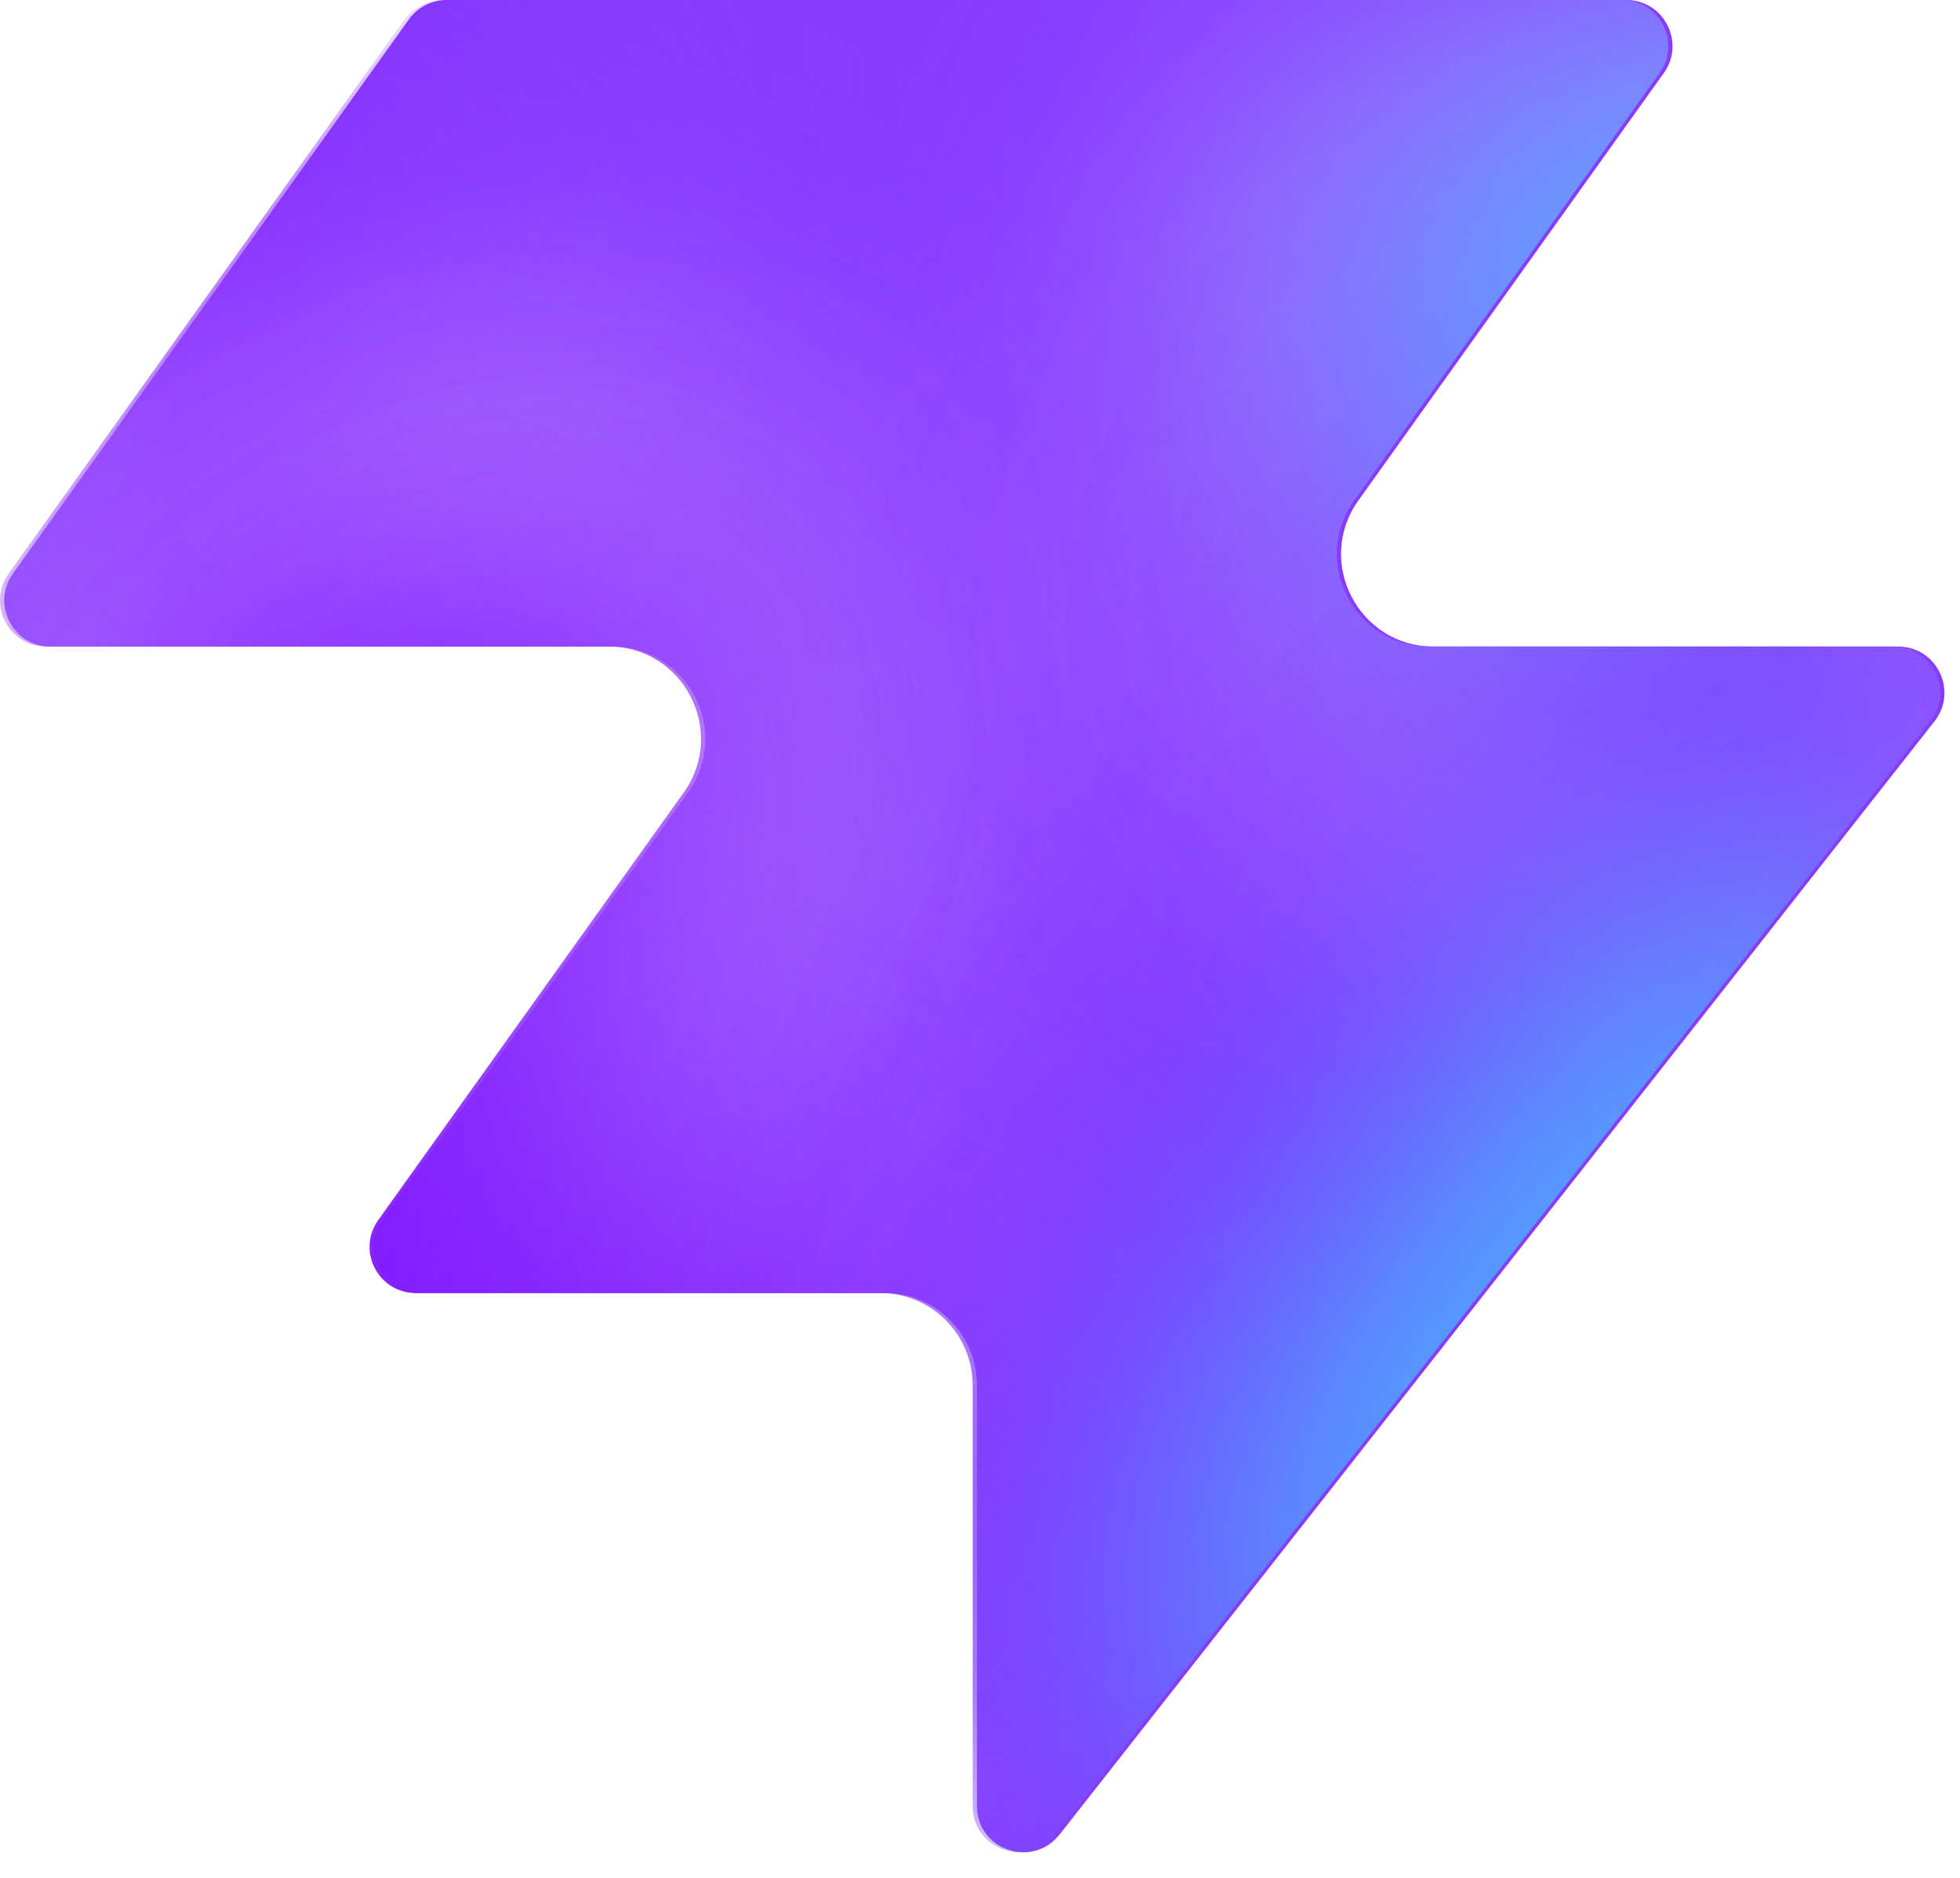
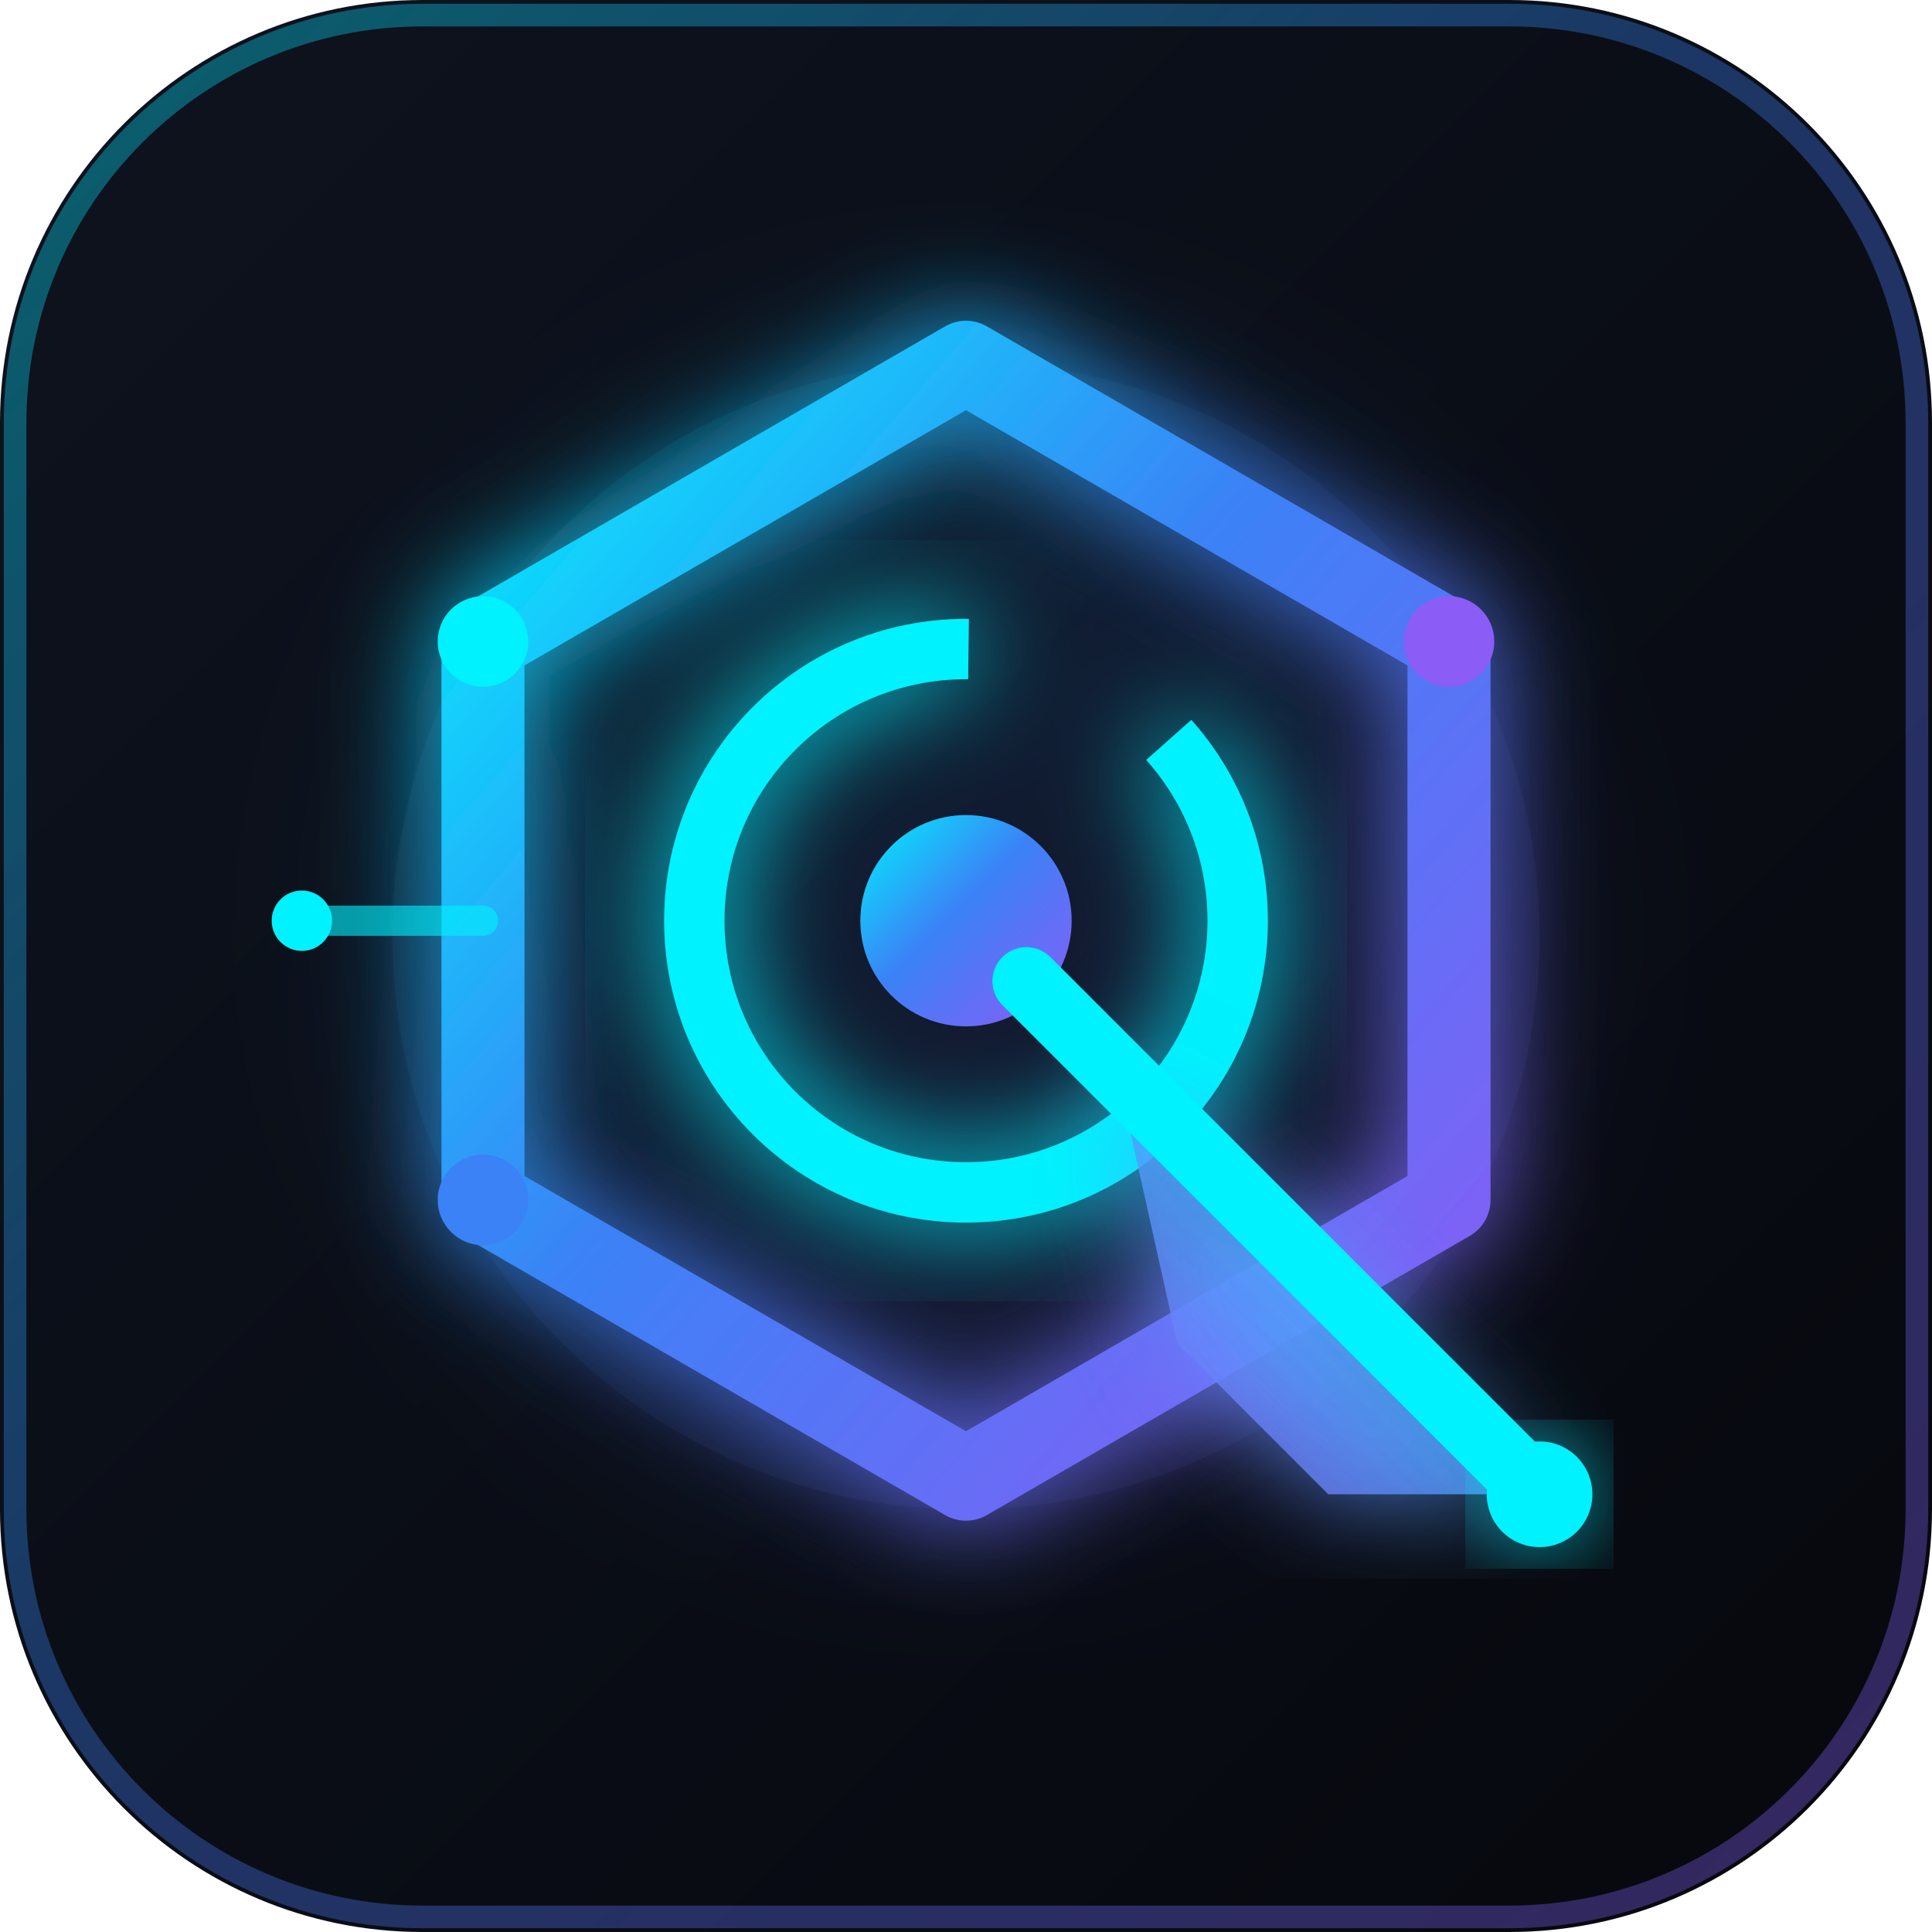
- <svg xmlns="http://www.w3.org/2000/svg" width="48" height="46" fill="none" viewBox="0 0 48 46">
-   <path fill="#863bff" d="M25.946 44.938c-.664.845-2.021.375-2.021-.698V33.937a2.26 2.26 0 0 0-2.262-2.262H10.287c-.92 0-1.456-1.04-.92-1.788l7.48-10.471c1.07-1.497 0-3.578-1.842-3.578H1.237c-.92 0-1.456-1.04-.92-1.788L10.013.474c.214-.297.556-.474.92-.474h28.894c.92 0 1.456 1.04.92 1.788l-7.48 10.471c-1.07 1.498 0 3.579 1.842 3.579h11.377c.943 0 1.473 1.088.89 1.83L25.947 44.94z" style="fill:#863bff;fill:color(display-p3 .525 .23 1);fill-opacity:1" />
-   <mask id="a" width="48" height="46" x="0" y="0" maskUnits="userSpaceOnUse" style="mask-type:alpha">
-     <path fill="#000" d="M25.842 44.938c-.664.844-2.021.375-2.021-.698V33.937a2.26 2.26 0 0 0-2.262-2.262H10.183c-.92 0-1.456-1.04-.92-1.788l7.48-10.471c1.07-1.498 0-3.579-1.842-3.579H1.133c-.92 0-1.456-1.04-.92-1.787L9.91.473c.214-.297.556-.474.92-.474h28.894c.92 0 1.456 1.04.92 1.788l-7.48 10.471c-1.07 1.498 0 3.578 1.842 3.578h11.377c.943 0 1.473 1.088.89 1.832L25.843 44.94z" style="fill:#000;fill-opacity:1" />
-   </mask>
-   <g mask="url(#a)">
-     <g filter="url(#b)">
-       <ellipse cx="5.508" cy="14.704" fill="#ede6ff" rx="5.508" ry="14.704" style="fill:#ede6ff;fill:color(display-p3 .927 .903 1);fill-opacity:1" transform="matrix(.00324 1 1 -.00324 -4.47 31.516)" />
-     </g>
-     <g filter="url(#c)">
-       <ellipse cx="10.399" cy="29.851" fill="#ede6ff" rx="10.399" ry="29.851" style="fill:#ede6ff;fill:color(display-p3 .927 .903 1);fill-opacity:1" transform="matrix(.00324 1 1 -.00324 -39.328 7.883)" />
-     </g>
-     <g filter="url(#d)">
-       <ellipse cx="5.508" cy="30.487" fill="#7e14ff" rx="5.508" ry="30.487" style="fill:#7e14ff;fill:color(display-p3 .492 .077 1);fill-opacity:1" transform="rotate(89.814 -25.913 -14.639)scale(1 -1)" />
-     </g>
-     <g filter="url(#e)">
-       <ellipse cx="5.508" cy="30.599" fill="#7e14ff" rx="5.508" ry="30.599" style="fill:#7e14ff;fill:color(display-p3 .492 .077 1);fill-opacity:1" transform="rotate(89.814 -32.644 -3.334)scale(1 -1)" />
-     </g>
-     <g filter="url(#f)">
-       <ellipse cx="5.508" cy="30.599" fill="#7e14ff" rx="5.508" ry="30.599" style="fill:#7e14ff;fill:color(display-p3 .492 .077 1);fill-opacity:1" transform="matrix(.00324 1 1 -.00324 -34.34 30.47)" />
-     </g>
-     <g filter="url(#g)">
-       <ellipse cx="14.072" cy="22.078" fill="#ede6ff" rx="14.072" ry="22.078" style="fill:#ede6ff;fill:color(display-p3 .927 .903 1);fill-opacity:1" transform="rotate(93.35 24.506 48.493)scale(-1 1)" />
-     </g>
-     <g filter="url(#h)">
-       <ellipse cx="3.47" cy="21.501" fill="#7e14ff" rx="3.47" ry="21.501" style="fill:#7e14ff;fill:color(display-p3 .492 .077 1);fill-opacity:1" transform="rotate(89.009 28.708 47.59)scale(-1 1)" />
-     </g>
-     <g filter="url(#i)">
-       <ellipse cx="3.47" cy="21.501" fill="#7e14ff" rx="3.47" ry="21.501" style="fill:#7e14ff;fill:color(display-p3 .492 .077 1);fill-opacity:1" transform="rotate(89.009 28.708 47.59)scale(-1 1)" />
-     </g>
-     <g filter="url(#j)">
-       <ellipse cx=".387" cy="8.972" fill="#7e14ff" rx="4.407" ry="29.108" style="fill:#7e14ff;fill:color(display-p3 .492 .077 1);fill-opacity:1" transform="rotate(39.51 .387 8.972)" />
-     </g>
-     <g filter="url(#k)">
-       <ellipse cx="47.523" cy="-6.092" fill="#7e14ff" rx="4.407" ry="29.108" style="fill:#7e14ff;fill:color(display-p3 .492 .077 1);fill-opacity:1" transform="rotate(37.892 47.523 -6.092)" />
-     </g>
-     <g filter="url(#l)">
-       <ellipse cx="41.412" cy="6.333" fill="#47bfff" rx="5.971" ry="9.665" style="fill:#47bfff;fill:color(display-p3 .28 .748 1);fill-opacity:1" transform="rotate(37.892 41.412 6.333)" />
-     </g>
-     <g filter="url(#m)">
-       <ellipse cx="-1.879" cy="38.332" fill="#7e14ff" rx="4.407" ry="29.108" style="fill:#7e14ff;fill:color(display-p3 .492 .077 1);fill-opacity:1" transform="rotate(37.892 -1.88 38.332)" />
-     </g>
-     <g filter="url(#n)">
-       <ellipse cx="-1.879" cy="38.332" fill="#7e14ff" rx="4.407" ry="29.108" style="fill:#7e14ff;fill:color(display-p3 .492 .077 1);fill-opacity:1" transform="rotate(37.892 -1.88 38.332)" />
-     </g>
-     <g filter="url(#o)">
-       <ellipse cx="35.651" cy="29.907" fill="#7e14ff" rx="4.407" ry="29.108" style="fill:#7e14ff;fill:color(display-p3 .492 .077 1);fill-opacity:1" transform="rotate(37.892 35.651 29.907)" />
-     </g>
-     <g filter="url(#p)">
-       <ellipse cx="38.418" cy="32.4" fill="#47bfff" rx="5.971" ry="15.297" style="fill:#47bfff;fill:color(display-p3 .28 .748 1);fill-opacity:1" transform="rotate(37.892 38.418 32.4)" />
-     </g>
-   </g>
+ <svg xmlns="http://www.w3.org/2000/svg" viewBox="0 0 128 128" width="100%" height="100%">
  <defs>
-     <filter id="b" width="60.045" height="41.654" x="-19.77" y="16.149" color-interpolation-filters="sRGB" filterUnits="userSpaceOnUse">
-       <feFlood flood-opacity="0" result="BackgroundImageFix" />
-       <feBlend in="SourceGraphic" in2="BackgroundImageFix" result="shape" />
-       <feGaussianBlur result="effect1_foregroundBlur_2002_17158" stdDeviation="7.659" />
+     <linearGradient id="bgGrad" x1="0%" y1="0%" x2="100%" y2="100%">
+       <stop offset="0%" stop-color="#0e131f" />
+       <stop offset="100%" stop-color="#06080d" />
+     </linearGradient>
+     <linearGradient id="qGrad" x1="0%" y1="0%" x2="100%" y2="100%">
+       <stop offset="0%" stop-color="#00F2FE" />
+       <stop offset="45%" stop-color="#3B82F6" />
+       <stop offset="100%" stop-color="#8B5CF6" />
+     </linearGradient>
+     <linearGradient id="glowGrad" x1="0%" y1="100%" x2="100%" y2="0%">
+       <stop offset="0%" stop-color="#8B5CF6" stop-opacity="0.8" />
+       <stop offset="100%" stop-color="#00F2FE" stop-opacity="0.8" />
+     </linearGradient>
+     <filter id="neonGlow" x="-20%" y="-20%" width="140%" height="140%">
+       <feGaussianBlur stdDeviation="3.5" result="blur" />
+       <feMerge>
+         <feMergeNode in="blur" />
+         <feMergeNode in="SourceGraphic" />
+       </feMerge>
    </filter>
-     <filter id="c" width="90.34" height="51.437" x="-54.613" y="-7.533" color-interpolation-filters="sRGB" filterUnits="userSpaceOnUse">
-       <feFlood flood-opacity="0" result="BackgroundImageFix" />
-       <feBlend in="SourceGraphic" in2="BackgroundImageFix" result="shape" />
-       <feGaussianBlur result="effect1_foregroundBlur_2002_17158" stdDeviation="7.659" />
-     </filter>
-     <filter id="d" width="79.355" height="29.4" x="-49.64" y="2.03" color-interpolation-filters="sRGB" filterUnits="userSpaceOnUse">
-       <feFlood flood-opacity="0" result="BackgroundImageFix" />
-       <feBlend in="SourceGraphic" in2="BackgroundImageFix" result="shape" />
-       <feGaussianBlur result="effect1_foregroundBlur_2002_17158" stdDeviation="4.596" />
-     </filter>
-     <filter id="e" width="79.579" height="29.4" x="-45.045" y="20.029" color-interpolation-filters="sRGB" filterUnits="userSpaceOnUse">
-       <feFlood flood-opacity="0" result="BackgroundImageFix" />
-       <feBlend in="SourceGraphic" in2="BackgroundImageFix" result="shape" />
-       <feGaussianBlur result="effect1_foregroundBlur_2002_17158" stdDeviation="4.596" />
-     </filter>
-     <filter id="f" width="79.579" height="29.4" x="-43.513" y="21.178" color-interpolation-filters="sRGB" filterUnits="userSpaceOnUse">
-       <feFlood flood-opacity="0" result="BackgroundImageFix" />
-       <feBlend in="SourceGraphic" in2="BackgroundImageFix" result="shape" />
-       <feGaussianBlur result="effect1_foregroundBlur_2002_17158" stdDeviation="4.596" />
-     </filter>
-     <filter id="g" width="74.749" height="58.852" x="15.756" y="-17.901" color-interpolation-filters="sRGB" filterUnits="userSpaceOnUse">
-       <feFlood flood-opacity="0" result="BackgroundImageFix" />
-       <feBlend in="SourceGraphic" in2="BackgroundImageFix" result="shape" />
-       <feGaussianBlur result="effect1_foregroundBlur_2002_17158" stdDeviation="7.659" />
-     </filter>
-     <filter id="h" width="61.377" height="25.362" x="23.548" y="2.284" color-interpolation-filters="sRGB" filterUnits="userSpaceOnUse">
-       <feFlood flood-opacity="0" result="BackgroundImageFix" />
-       <feBlend in="SourceGraphic" in2="BackgroundImageFix" result="shape" />
-       <feGaussianBlur result="effect1_foregroundBlur_2002_17158" stdDeviation="4.596" />
-     </filter>
-     <filter id="i" width="61.377" height="25.362" x="23.548" y="2.284" color-interpolation-filters="sRGB" filterUnits="userSpaceOnUse">
-       <feFlood flood-opacity="0" result="BackgroundImageFix" />
-       <feBlend in="SourceGraphic" in2="BackgroundImageFix" result="shape" />
-       <feGaussianBlur result="effect1_foregroundBlur_2002_17158" stdDeviation="4.596" />
-     </filter>
-     <filter id="j" width="56.045" height="63.649" x="-27.636" y="-22.853" color-interpolation-filters="sRGB" filterUnits="userSpaceOnUse">
-       <feFlood flood-opacity="0" result="BackgroundImageFix" />
-       <feBlend in="SourceGraphic" in2="BackgroundImageFix" result="shape" />
-       <feGaussianBlur result="effect1_foregroundBlur_2002_17158" stdDeviation="4.596" />
-     </filter>
-     <filter id="k" width="54.814" height="64.646" x="20.116" y="-38.415" color-interpolation-filters="sRGB" filterUnits="userSpaceOnUse">
-       <feFlood flood-opacity="0" result="BackgroundImageFix" />
-       <feBlend in="SourceGraphic" in2="BackgroundImageFix" result="shape" />
-       <feGaussianBlur result="effect1_foregroundBlur_2002_17158" stdDeviation="4.596" />
-     </filter>
-     <filter id="l" width="33.541" height="35.313" x="24.641" y="-11.323" color-interpolation-filters="sRGB" filterUnits="userSpaceOnUse">
-       <feFlood flood-opacity="0" result="BackgroundImageFix" />
-       <feBlend in="SourceGraphic" in2="BackgroundImageFix" result="shape" />
-       <feGaussianBlur result="effect1_foregroundBlur_2002_17158" stdDeviation="4.596" />
-     </filter>
-     <filter id="m" width="54.814" height="64.646" x="-29.286" y="6.009" color-interpolation-filters="sRGB" filterUnits="userSpaceOnUse">
-       <feFlood flood-opacity="0" result="BackgroundImageFix" />
-       <feBlend in="SourceGraphic" in2="BackgroundImageFix" result="shape" />
-       <feGaussianBlur result="effect1_foregroundBlur_2002_17158" stdDeviation="4.596" />
-     </filter>
-     <filter id="n" width="54.814" height="64.646" x="-29.286" y="6.009" color-interpolation-filters="sRGB" filterUnits="userSpaceOnUse">
-       <feFlood flood-opacity="0" result="BackgroundImageFix" />
-       <feBlend in="SourceGraphic" in2="BackgroundImageFix" result="shape" />
-       <feGaussianBlur result="effect1_foregroundBlur_2002_17158" stdDeviation="4.596" />
-     </filter>
-     <filter id="o" width="54.814" height="64.646" x="8.244" y="-2.416" color-interpolation-filters="sRGB" filterUnits="userSpaceOnUse">
-       <feFlood flood-opacity="0" result="BackgroundImageFix" />
-       <feBlend in="SourceGraphic" in2="BackgroundImageFix" result="shape" />
-       <feGaussianBlur result="effect1_foregroundBlur_2002_17158" stdDeviation="4.596" />
-     </filter>
-     <filter id="p" width="39.409" height="43.623" x="18.713" y="10.588" color-interpolation-filters="sRGB" filterUnits="userSpaceOnUse">
-       <feFlood flood-opacity="0" result="BackgroundImageFix" />
-       <feBlend in="SourceGraphic" in2="BackgroundImageFix" result="shape" />
-       <feGaussianBlur result="effect1_foregroundBlur_2002_17158" stdDeviation="4.596" />
+     <filter id="subtleGlow" x="-30%" y="-30%" width="160%" height="160%">
+       <feGaussianBlur stdDeviation="6" result="blur2" />
+       <feMerge>
+         <feMergeNode in="blur2" />
+         <feMergeNode in="SourceGraphic" />
+       </feMerge>
    </filter>
  </defs>
+   <rect width="128" height="128" rx="28" fill="url(#bgGrad)" />
+   <rect width="126" height="126" x="1" y="1" rx="27" fill="none" stroke="url(#qGrad)" stroke-width="1.5" stroke-opacity="0.35" />
+   <circle cx="64" cy="62" r="38" fill="url(#qGrad)" opacity="0.12" filter="url(#subtleGlow)" />
+   <path d="M 64 24             L 96 42.5             L 96 79.5             L 64 98             L 32 79.5             L 32 42.5 Z" fill="none" stroke="url(#qGrad)" stroke-width="5.5" stroke-linejoin="round" filter="url(#neonGlow)" />
+   <circle cx="64" cy="61" r="18" fill="none" stroke="#00F2FE" stroke-width="4" stroke-dasharray="85 15" filter="url(#neonGlow)" />
+   <circle cx="64" cy="61" r="7" fill="url(#qGrad)" />
+   <path d="M 74 71 L 102 99 L 88 99 L 78 89 Z" fill="url(#glowGrad)" filter="url(#neonGlow)" />
+   <line x1="68" y1="65" x2="100" y2="97" stroke="#00F2FE" stroke-width="4.5" stroke-linecap="round" />
+   <circle cx="32" cy="42.5" r="3" fill="#00F2FE" />
+   <circle cx="96" cy="42.5" r="3" fill="#8B5CF6" />
+   <circle cx="32" cy="79.5" r="3" fill="#3B82F6" />
+   <circle cx="102" cy="99" r="3.5" fill="#00F2FE" filter="url(#neonGlow)" />
+   <line x1="20" y1="61" x2="32" y2="61" stroke="#00F2FE" stroke-width="2" stroke-linecap="round" opacity="0.6" />
+   <circle cx="20" cy="61" r="2" fill="#00F2FE" />
</svg>
